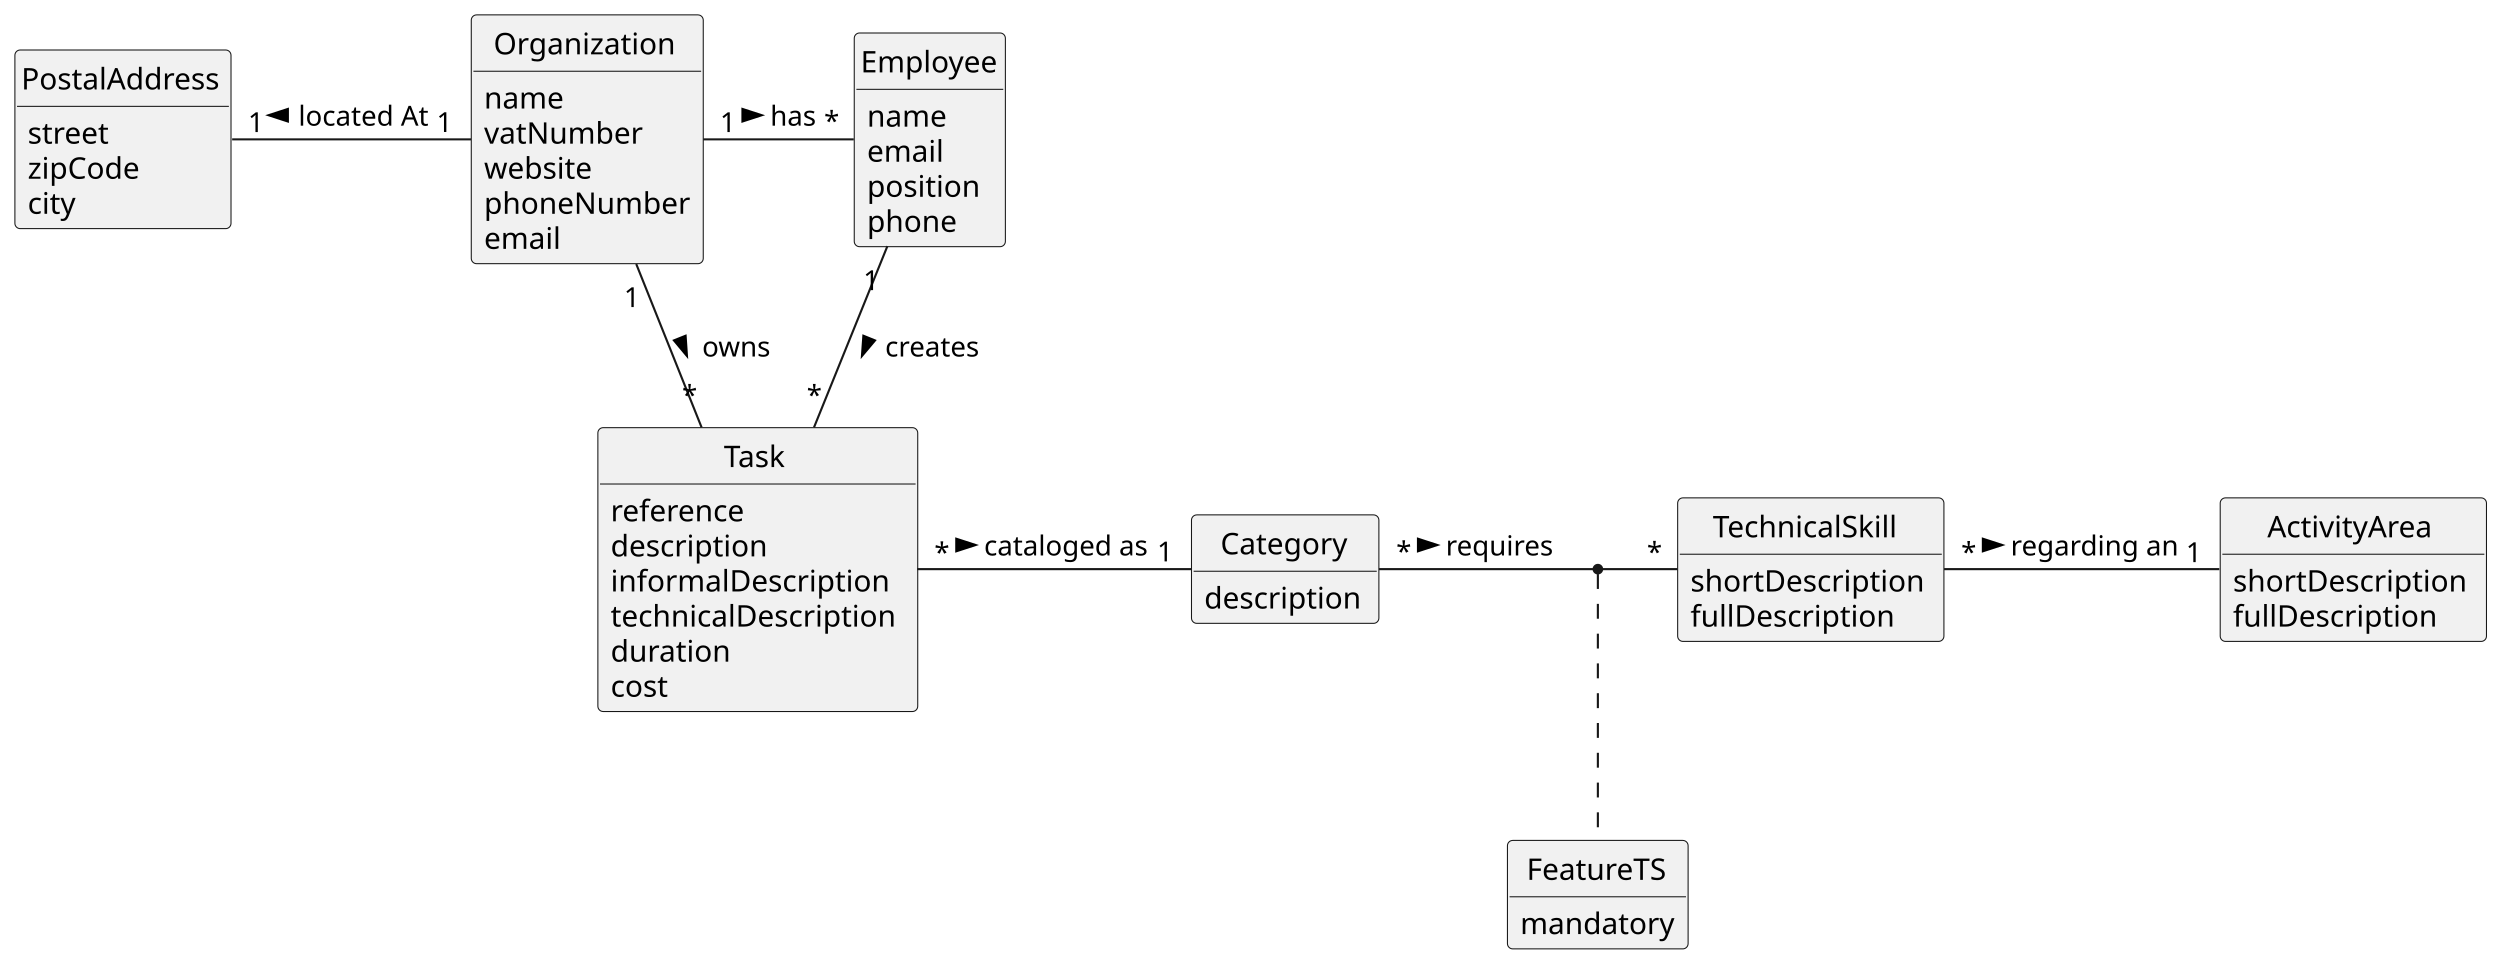
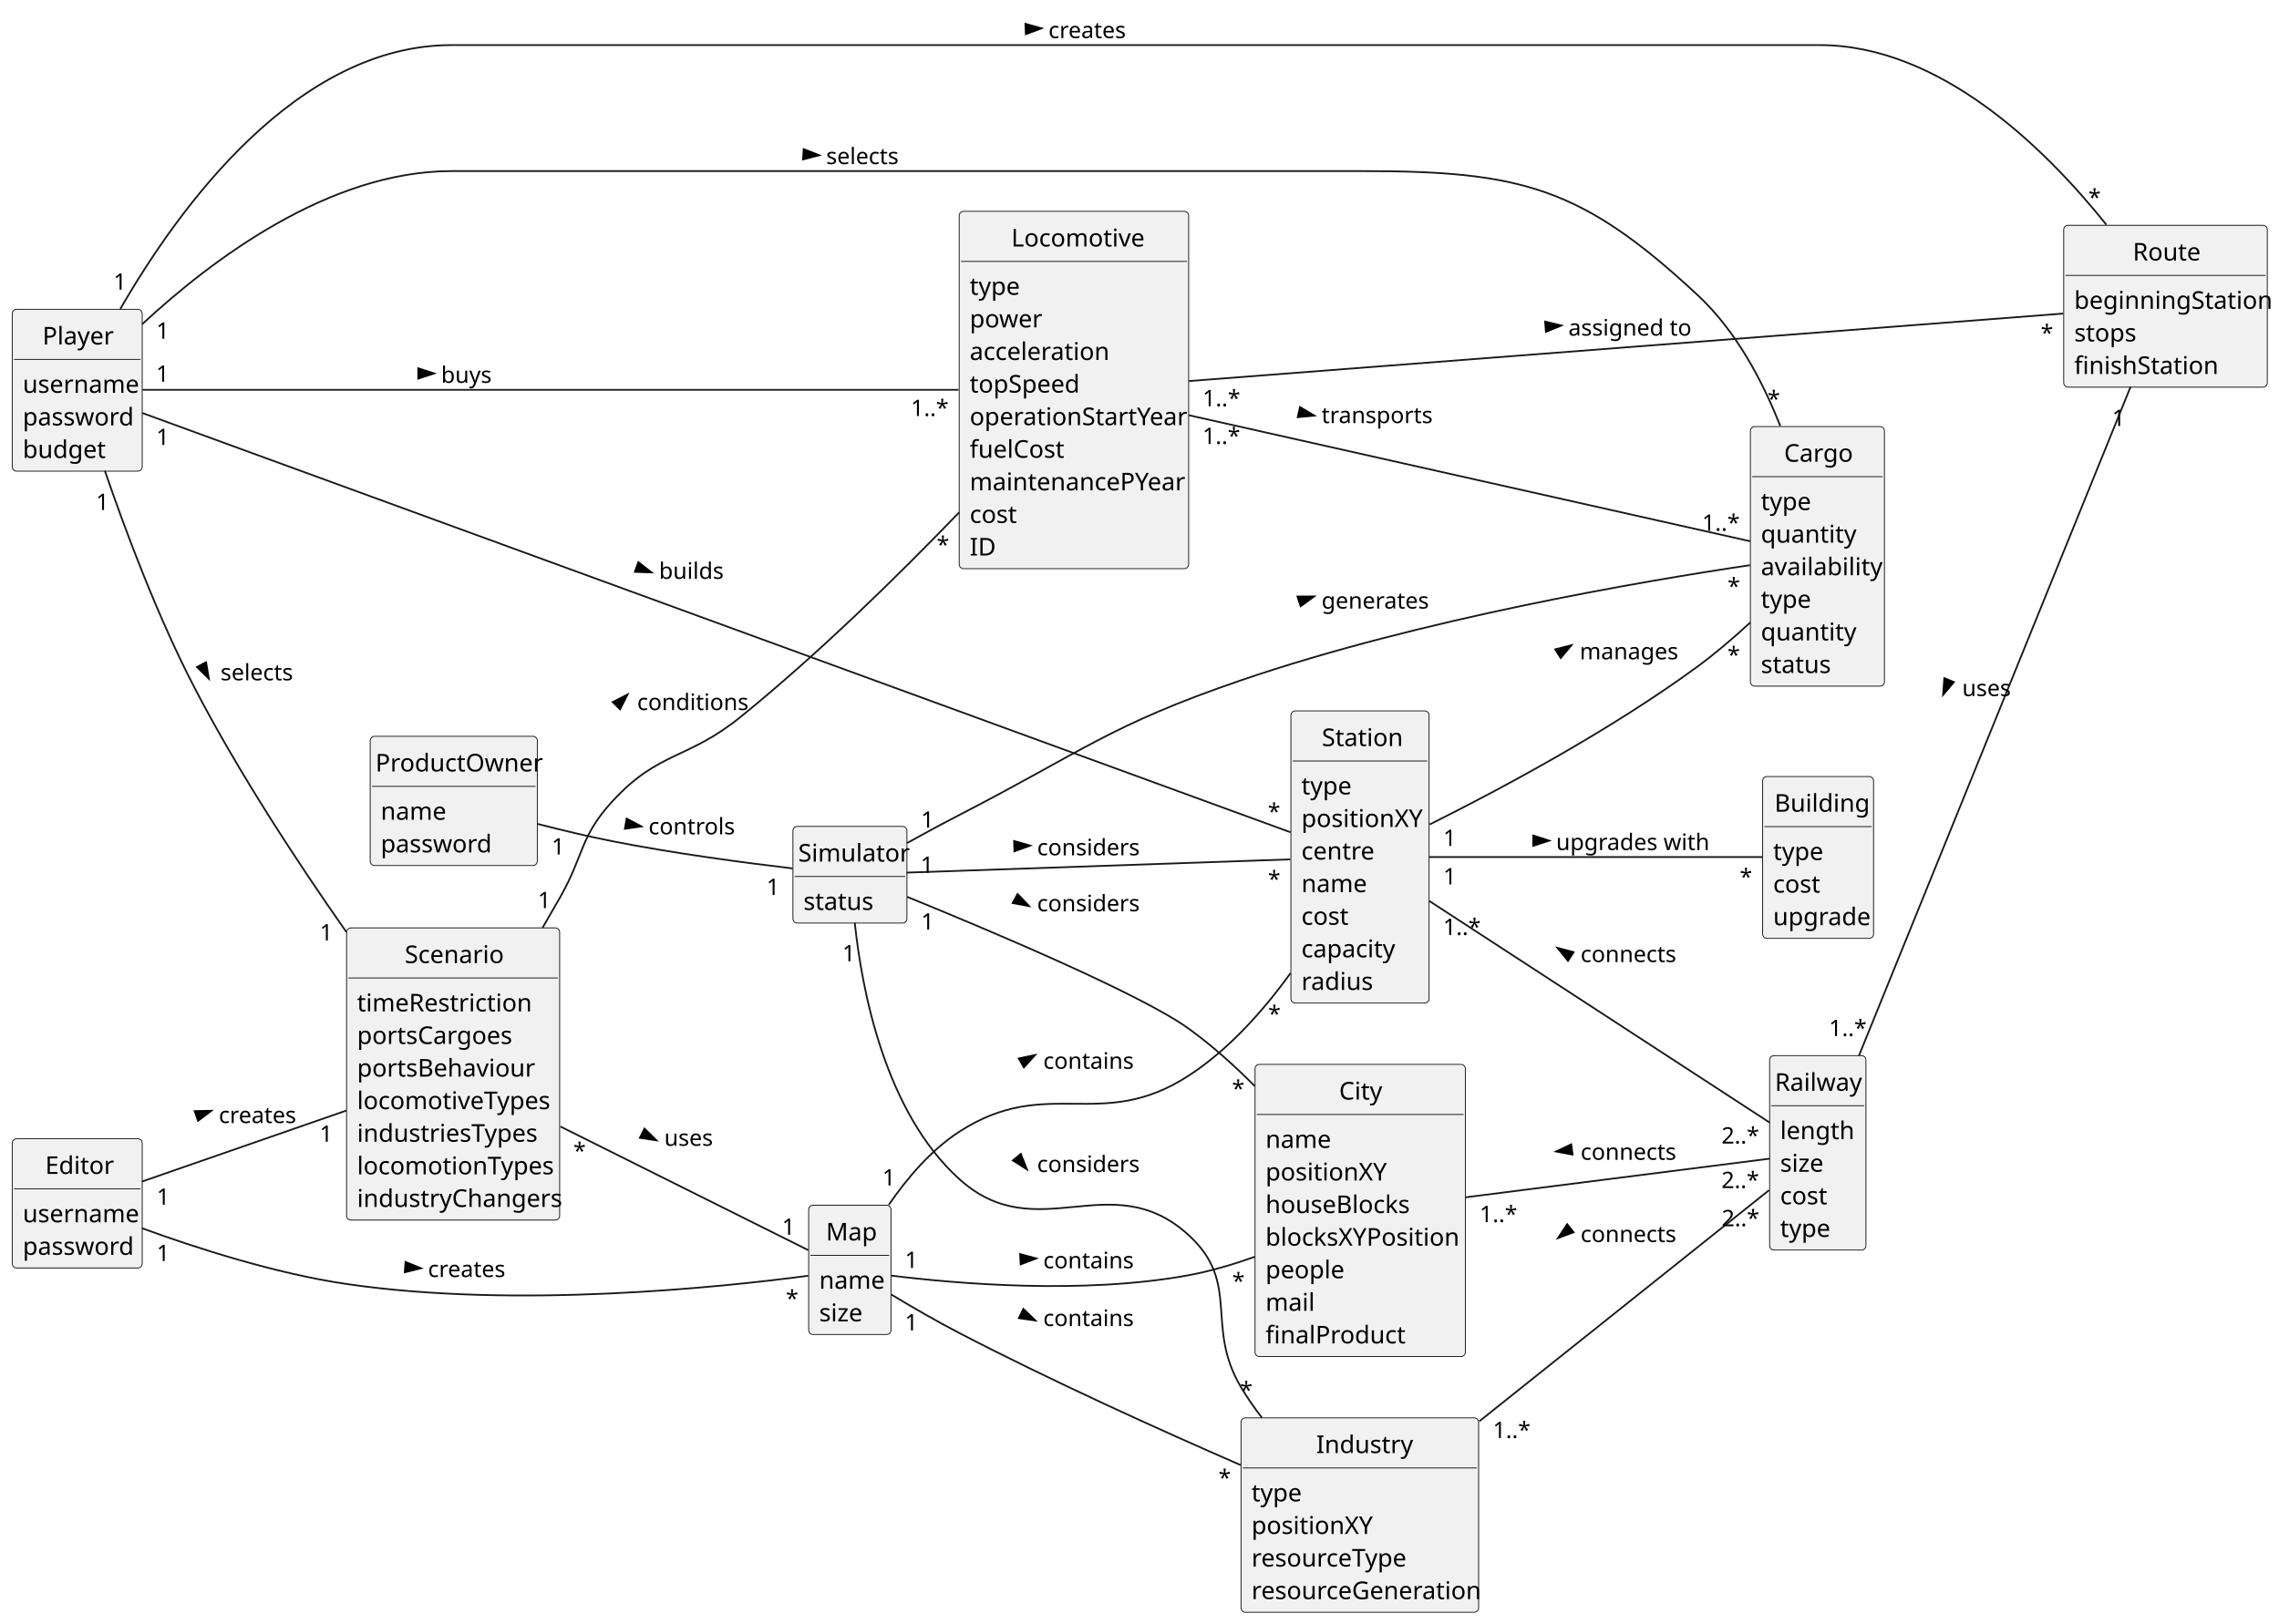
- <svg xmlns="http://www.w3.org/2000/svg" contentStyleType="text/css" height="452px" preserveAspectRatio="none" style="width:1175px;height:452px;background:#FFFFFF;" version="1.1" viewBox="0 0 1175 452" width="1175px" zoomAndPan="magnify">
+ <svg xmlns="http://www.w3.org/2000/svg" contentStyleType="text/css" height="928px" preserveAspectRatio="none" style="width:1302px;height:928px;background:#FFFFFF;" version="1.1" viewBox="0 0 1302 928" width="1302px" zoomAndPan="magnify">
  <defs />
  <g>
-     <g id="elem_Organization">
-       <rect codeLine="12" fill="#F1F1F1" height="116.93" id="Organization" rx="2.5" ry="2.5" style="stroke:#181818;stroke-width:0.5;" width="109.029" x="221.5" y="7" />
-       <text fill="#000000" font-family="sans-serif" font-size="14" lengthAdjust="spacing" textLength="88.129" x="231.95" y="25.535">Organization</text>
-       <line style="stroke:#181818;stroke-width:0.5;" x1="222.5" x2="329.529" y1="33.488" y2="33.488" />
-       <text fill="#000000" font-family="sans-serif" font-size="14" lengthAdjust="spacing" textLength="37.29" x="227.5" y="51.023">name</text>
-       <text fill="#000000" font-family="sans-serif" font-size="14" lengthAdjust="spacing" textLength="74.655" x="227.5" y="67.512">vatNumber</text>
-       <text fill="#000000" font-family="sans-serif" font-size="14" lengthAdjust="spacing" textLength="51.618" x="227.5" y="84">website</text>
-       <text fill="#000000" font-family="sans-serif" font-size="14" lengthAdjust="spacing" textLength="97.029" x="227.5" y="100.488">phoneNumber</text>
-       <text fill="#000000" font-family="sans-serif" font-size="14" lengthAdjust="spacing" textLength="36.695" x="227.5" y="116.977">email</text>
-     </g>
-     <g id="elem_Task">
-       <rect codeLine="20" fill="#F1F1F1" height="133.418" id="Task" rx="2.5" ry="2.5" style="stroke:#181818;stroke-width:0.5;" width="150.332" x="281" y="201" />
-       <text fill="#000000" font-family="sans-serif" font-size="14" lengthAdjust="spacing" textLength="31.903" x="340.214" y="219.535">Task</text>
-       <line style="stroke:#181818;stroke-width:0.5;" x1="282" x2="430.332" y1="227.488" y2="227.488" />
-       <text fill="#000000" font-family="sans-serif" font-size="14" lengthAdjust="spacing" textLength="63.663" x="287" y="245.023">reference</text>
-       <text fill="#000000" font-family="sans-serif" font-size="14" lengthAdjust="spacing" textLength="76.077" x="287" y="261.512">description</text>
-       <text fill="#000000" font-family="sans-serif" font-size="14" lengthAdjust="spacing" textLength="134.811" x="287" y="278">informalDescription</text>
-       <text fill="#000000" font-family="sans-serif" font-size="14" lengthAdjust="spacing" textLength="138.332" x="287" y="294.488">technicalDescription</text>
-       <text fill="#000000" font-family="sans-serif" font-size="14" lengthAdjust="spacing" textLength="57.531" x="287" y="310.977">duration</text>
-       <text fill="#000000" font-family="sans-serif" font-size="14" lengthAdjust="spacing" textLength="28.144" x="287" y="327.465">cost</text>
-     </g>
-     <g id="elem_Category">
-       <rect codeLine="29" fill="#F1F1F1" height="50.977" id="Category" rx="2.5" ry="2.5" style="stroke:#181818;stroke-width:0.5;" width="88.077" x="560" y="242" />
-       <text fill="#000000" font-family="sans-serif" font-size="14" lengthAdjust="spacing" textLength="60.826" x="573.625" y="260.535">Category</text>
-       <line style="stroke:#181818;stroke-width:0.5;" x1="561" x2="647.077" y1="268.488" y2="268.488" />
-       <text fill="#000000" font-family="sans-serif" font-size="14" lengthAdjust="spacing" textLength="76.077" x="566" y="286.023">description</text>
-     </g>
-     <g id="elem_Employee">
-       <rect codeLine="33" fill="#F1F1F1" height="100.441" id="Employee" rx="2.5" ry="2.5" style="stroke:#181818;stroke-width:0.5;" width="71.03" x="401.5" y="15.5" />
-       <text fill="#000000" font-family="sans-serif" font-size="14" lengthAdjust="spacing" textLength="65.03" x="404.5" y="34.035">Employee</text>
-       <line style="stroke:#181818;stroke-width:0.5;" x1="402.5" x2="471.53" y1="41.988" y2="41.988" />
-       <text fill="#000000" font-family="sans-serif" font-size="14" lengthAdjust="spacing" textLength="37.29" x="407.5" y="59.523">name</text>
-       <text fill="#000000" font-family="sans-serif" font-size="14" lengthAdjust="spacing" textLength="36.695" x="407.5" y="76.012">email</text>
-       <text fill="#000000" font-family="sans-serif" font-size="14" lengthAdjust="spacing" textLength="55.166" x="407.5" y="92.5">position</text>
-       <text fill="#000000" font-family="sans-serif" font-size="14" lengthAdjust="spacing" textLength="42.588" x="407.5" y="108.988">phone</text>
-     </g>
-     <g id="elem_TechnicalSkill">
-       <rect codeLine="40" fill="#F1F1F1" height="67.465" id="TechnicalSkill" rx="2.5" ry="2.5" style="stroke:#181818;stroke-width:0.5;" width="125.142" x="788.5" y="234" />
-       <text fill="#000000" font-family="sans-serif" font-size="14" lengthAdjust="spacing" textLength="92.06" x="805.041" y="252.535">TechnicalSkill</text>
-       <line style="stroke:#181818;stroke-width:0.5;" x1="789.5" x2="912.642" y1="260.488" y2="260.488" />
-       <text fill="#000000" font-family="sans-serif" font-size="14" lengthAdjust="spacing" textLength="113.142" x="794.5" y="278.023">shortDescription</text>
-       <text fill="#000000" font-family="sans-serif" font-size="14" lengthAdjust="spacing" textLength="99.682" x="794.5" y="294.512">fullDescription</text>
-     </g>
-     <g id="elem_ActivityArea">
-       <rect codeLine="45" fill="#F1F1F1" height="67.465" id="ActivityArea" rx="2.5" ry="2.5" style="stroke:#181818;stroke-width:0.5;" width="125.142" x="1043.5" y="234" />
-       <text fill="#000000" font-family="sans-serif" font-size="14" lengthAdjust="spacing" textLength="80.876" x="1065.633" y="252.535">ActivityArea</text>
-       <line style="stroke:#181818;stroke-width:0.5;" x1="1044.5" x2="1167.642" y1="260.488" y2="260.488" />
-       <text fill="#000000" font-family="sans-serif" font-size="14" lengthAdjust="spacing" textLength="113.142" x="1049.5" y="278.023">shortDescription</text>
-       <text fill="#000000" font-family="sans-serif" font-size="14" lengthAdjust="spacing" textLength="99.682" x="1049.5" y="294.512">fullDescription</text>
-     </g>
-     <g id="elem_FeatureTS">
-       <rect codeLine="50" fill="#F1F1F1" height="50.977" id="FeatureTS" rx="2.5" ry="2.5" style="stroke:#181818;stroke-width:0.5;" width="84.912" x="708.5" y="395" />
-       <text fill="#000000" font-family="sans-serif" font-size="14" lengthAdjust="spacing" textLength="66.883" x="717.515" y="413.535">FeatureTS</text>
-       <line style="stroke:#181818;stroke-width:0.5;" x1="709.5" x2="792.412" y1="421.488" y2="421.488" />
-       <text fill="#000000" font-family="sans-serif" font-size="14" lengthAdjust="spacing" textLength="72.912" x="714.5" y="439.023">mandatory</text>
-     </g>
-     <g id="elem_PostalAddress">
-       <rect codeLine="59" fill="#F1F1F1" height="83.953" id="PostalAddress" rx="2.5" ry="2.5" style="stroke:#181818;stroke-width:0.5;" width="101.573" x="7" y="23.5" />
-       <text fill="#000000" font-family="sans-serif" font-size="14" lengthAdjust="spacing" textLength="95.573" x="10" y="42.035">PostalAddress</text>
-       <line style="stroke:#181818;stroke-width:0.5;" x1="8" x2="107.573" y1="49.988" y2="49.988" />
-       <text fill="#000000" font-family="sans-serif" font-size="14" lengthAdjust="spacing" textLength="38.938" x="13" y="67.523">street</text>
-       <text fill="#000000" font-family="sans-serif" font-size="14" lengthAdjust="spacing" textLength="55.781" x="13" y="84.012">zipCode</text>
-       <text fill="#000000" font-family="sans-serif" font-size="14" lengthAdjust="spacing" textLength="23.769" x="13" y="100.5">city</text>
-     </g>
-     <ellipse cx="751" cy="267.5" fill="#181818" rx="2" ry="2" style="stroke:#181818;stroke-width:1.0;" />
-     <g id="link_Organization_Employee">
-       <path codeLine="65" d="M330.51,65.5 C353.86,65.5 380.48,65.5 401.27,65.5 " fill="none" id="Organization-Employee" style="stroke:#181818;stroke-width:1.0;" />
-       <polygon fill="#000000" points="358,54.155,348.955,51.216,348.955,57.094,358,54.155" style="stroke:#000000;stroke-width:1.0;" />
-       <text fill="#000000" font-family="sans-serif" font-size="13" lengthAdjust="spacing" textLength="21.874" x="362" y="59.068">has</text>
-       <text fill="#000000" font-family="sans-serif" font-size="13" lengthAdjust="spacing" textLength="8.22" x="338.385" y="62.086">1</text>
-       <text fill="#000000" font-family="sans-serif" font-size="13" lengthAdjust="spacing" textLength="6.265" x="387.306" y="61.508">*</text>
-     </g>
-     <g id="link_Organization_Task">
-       <path codeLine="66" d="M299.03,124.08 C308.63,148.08 319.84,176.09 329.75,200.88 " fill="none" id="Organization-Task" style="stroke:#181818;stroke-width:1.0;" />
-       <polygon fill="#000000" points="322.857,167.298,322.226,157.808,316.769,159.991,322.857,167.298" style="stroke:#000000;stroke-width:1.0;" />
-       <text fill="#000000" font-family="sans-serif" font-size="13" lengthAdjust="spacing" textLength="32.697" x="330" y="167.568">owns</text>
-       <text fill="#000000" font-family="sans-serif" font-size="13" lengthAdjust="spacing" textLength="8.22" x="293.241" y="144.311">1</text>
-       <text fill="#000000" font-family="sans-serif" font-size="13" lengthAdjust="spacing" textLength="6.265" x="320.547" y="190.336">*</text>
-     </g>
-     <g id="link_Employee_Task">
-       <path codeLine="67" d="M417.08,115.68 C406.68,141.36 393.82,173.12 382.58,200.87 " fill="none" id="Employee-Task" style="stroke:#181818;stroke-width:1.0;" />
-       <polygon fill="#000000" points="405.123,167.29,411.242,160.009,405.794,157.803,405.123,167.29" style="stroke:#000000;stroke-width:1.0;" />
-       <text fill="#000000" font-family="sans-serif" font-size="13" lengthAdjust="spacing" textLength="45.132" x="416" y="167.568">creates</text>
-       <text fill="#000000" font-family="sans-serif" font-size="13" lengthAdjust="spacing" textLength="8.22" x="405.73" y="136.35">1</text>
-       <text fill="#000000" font-family="sans-serif" font-size="13" lengthAdjust="spacing" textLength="6.265" x="379.155" y="190.325">*</text>
-     </g>
-     <g id="link_Task_Category">
-       <path codeLine="68" d="M431.08,267.5 C473.14,267.5 524.14,267.5 559.81,267.5 " fill="none" id="Task-Category" style="stroke:#181818;stroke-width:1.0;" />
-       <polygon fill="#000000" points="458.5,256.155,449.455,253.216,449.455,259.094,458.5,256.155" style="stroke:#000000;stroke-width:1.0;" />
-       <text fill="#000000" font-family="sans-serif" font-size="13" lengthAdjust="spacing" textLength="79.073" x="462.5" y="261.068">cataloged as</text>
-       <text fill="#000000" font-family="sans-serif" font-size="13" lengthAdjust="spacing" textLength="6.265" x="439.129" y="264.289">*</text>
-       <text fill="#000000" font-family="sans-serif" font-size="13" lengthAdjust="spacing" textLength="8.22" x="543.84" y="263.854">1</text>
-     </g>
-     <g id="link_TechnicalSkill_ActivityArea">
-       <path codeLine="69" d="M913.71,267.5 C953.08,267.5 1003.68,267.5 1043.09,267.5 " fill="none" id="TechnicalSkill-ActivityArea" style="stroke:#181818;stroke-width:1.0;" />
-       <polygon fill="#000000" points="941,256.155,931.955,253.216,931.955,259.094,941,256.155" style="stroke:#000000;stroke-width:1.0;" />
-       <text fill="#000000" font-family="sans-serif" font-size="13" lengthAdjust="spacing" textLength="80.641" x="945" y="261.068">regarding an</text>
-       <text fill="#000000" font-family="sans-serif" font-size="13" lengthAdjust="spacing" textLength="6.265" x="921.726" y="264.145">*</text>
-       <text fill="#000000" font-family="sans-serif" font-size="13" lengthAdjust="spacing" textLength="8.22" x="1027.358" y="264.192">1</text>
-     </g>
-     <g id="link_Category_apoint16">
-       <path d="M648.1,267.5 C686.67,267.5 738.16,267.5 748.96,267.5 " fill="none" id="Category-apoint16" style="stroke:#181818;stroke-width:1.0;" />
-       <polygon fill="#000000" points="675.5,256.155,666.455,253.216,666.455,259.094,675.5,256.155" style="stroke:#000000;stroke-width:1.0;" />
-       <text fill="#000000" font-family="sans-serif" font-size="13" lengthAdjust="spacing" textLength="51.759" x="679.5" y="261.068">requires</text>
-       <text fill="#000000" font-family="sans-serif" font-size="13" lengthAdjust="spacing" textLength="6.265" x="656.212" y="263.808">*</text>
-     </g>
-     <g id="link_apoint16_TechnicalSkill">
-       <path d="M753.34,267.5 C765.04,267.5 776.74,267.5 788.44,267.5 " fill="none" id="apoint16-TechnicalSkill" style="stroke:#181818;stroke-width:1.0;" />
-       <text fill="#000000" font-family="sans-serif" font-size="13" lengthAdjust="spacing" textLength="6.265" x="774.048" y="264.098">*</text>
-     </g>
-     <g id="link_apoint16_FeatureTS">
-       <path d="M751,269.81 C751,280.56 751,355.09 751,394.77 " fill="none" id="apoint16-FeatureTS" style="stroke:#181818;stroke-width:1.0;stroke-dasharray:7.0,7.0;" />
-     </g>
-     <g id="link_PostalAddress_Organization">
-       <path codeLine="74" d="M109.11,65.5 C142.84,65.5 186.98,65.5 221.4,65.5 " fill="none" id="PostalAddress-Organization" style="stroke:#181818;stroke-width:1.0;" />
-       <polygon fill="#000000" points="126.25,54.155,135.295,57.094,135.295,51.216,126.25,54.155" style="stroke:#000000;stroke-width:1.0;" />
-       <text fill="#000000" font-family="sans-serif" font-size="13" lengthAdjust="spacing" textLength="63.813" x="140.25" y="59.068">located At</text>
-       <text fill="#000000" font-family="sans-serif" font-size="13" lengthAdjust="spacing" textLength="8.22" x="116.559" y="62.085">1</text>
-       <text fill="#000000" font-family="sans-serif" font-size="13" lengthAdjust="spacing" textLength="8.22" x="205.173" y="62.041">1</text>
+     <g id="elem_Player">
+       <rect codeLine="12" fill="#F1F1F1" height="92.484" id="Player" rx="2.5" ry="2.5" style="stroke:#181818;stroke-width:0.5;" width="74.255" x="7" y="176.763" />
+       <text fill="#000000" font-family="sans-serif" font-size="14" lengthAdjust="spacing" textLength="39.683" x="24.286" y="196.87">Player</text>
+       <line style="stroke:#181818;stroke-width:0.5;" x1="8" x2="80.255" y1="205.384" y2="205.384" />
+       <text fill="#000000" font-family="sans-serif" font-size="14" lengthAdjust="spacing" textLength="62.255" x="13" y="224.491">username</text>
+       <text fill="#000000" font-family="sans-serif" font-size="14" lengthAdjust="spacing" textLength="59.917" x="13" y="243.112">password</text>
+       <text fill="#000000" font-family="sans-serif" font-size="14" lengthAdjust="spacing" textLength="42.82" x="13" y="261.733">budget</text>
+     </g>
+     <g id="elem_Editor">
+       <rect codeLine="18" fill="#F1F1F1" height="73.863" id="Editor" rx="2.5" ry="2.5" style="stroke:#181818;stroke-width:0.5;" width="74.255" x="7" y="650.763" />
+       <text fill="#000000" font-family="sans-serif" font-size="14" lengthAdjust="spacing" textLength="36.572" x="25.841" y="670.87">Editor</text>
+       <line style="stroke:#181818;stroke-width:0.5;" x1="8" x2="80.255" y1="679.384" y2="679.384" />
+       <text fill="#000000" font-family="sans-serif" font-size="14" lengthAdjust="spacing" textLength="62.255" x="13" y="698.491">username</text>
+       <text fill="#000000" font-family="sans-serif" font-size="14" lengthAdjust="spacing" textLength="59.917" x="13" y="717.112">password</text>
+     </g>
+     <g id="elem_Map">
+       <rect codeLine="23" fill="#F1F1F1" height="73.863" id="Map" rx="2.5" ry="2.5" style="stroke:#181818;stroke-width:0.5;" width="47.02" x="462" y="688.763" />
+       <text fill="#000000" font-family="sans-serif" font-size="14" lengthAdjust="spacing" textLength="27.234" x="471.893" y="708.87">Map</text>
+       <line style="stroke:#181818;stroke-width:0.5;" x1="463" x2="508.021" y1="717.384" y2="717.384" />
+       <text fill="#000000" font-family="sans-serif" font-size="14" lengthAdjust="spacing" textLength="35.02" x="468" y="736.491">name</text>
+       <text fill="#000000" font-family="sans-serif" font-size="14" lengthAdjust="spacing" textLength="24.896" x="468" y="755.112">size</text>
+     </g>
+     <g id="elem_Station">
+       <rect codeLine="28" fill="#F1F1F1" height="166.969" id="Station" rx="2.5" ry="2.5" style="stroke:#181818;stroke-width:0.5;" width="78.931" x="737.5" y="406.263" />
+       <text fill="#000000" font-family="sans-serif" font-size="14" lengthAdjust="spacing" textLength="43.586" x="755.172" y="426.37">Station</text>
+       <line style="stroke:#181818;stroke-width:0.5;" x1="738.5" x2="815.431" y1="434.884" y2="434.884" />
+       <text fill="#000000" font-family="sans-serif" font-size="14" lengthAdjust="spacing" textLength="26.462" x="743.5" y="453.991">type</text>
+       <text fill="#000000" font-family="sans-serif" font-size="14" lengthAdjust="spacing" textLength="66.931" x="743.5" y="472.612">positionXY</text>
+       <text fill="#000000" font-family="sans-serif" font-size="14" lengthAdjust="spacing" textLength="38.91" x="743.5" y="491.233">centre</text>
+       <text fill="#000000" font-family="sans-serif" font-size="14" lengthAdjust="spacing" textLength="35.02" x="743.5" y="509.854">name</text>
+       <text fill="#000000" font-family="sans-serif" font-size="14" lengthAdjust="spacing" textLength="25.676" x="743.5" y="528.476">cost</text>
+       <text fill="#000000" font-family="sans-serif" font-size="14" lengthAdjust="spacing" textLength="51.358" x="743.5" y="547.097">capacity</text>
+       <text fill="#000000" font-family="sans-serif" font-size="14" lengthAdjust="spacing" textLength="38.131" x="743.5" y="565.718">radius</text>
+     </g>
+     <g id="elem_Building">
+       <rect codeLine="38" fill="#F1F1F1" height="92.484" id="Building" rx="2.5" ry="2.5" style="stroke:#181818;stroke-width:0.5;" width="63.379" x="1007" y="443.763" />
+       <text fill="#000000" font-family="sans-serif" font-size="14" lengthAdjust="spacing" textLength="49.813" x="1013.783" y="463.87">Building</text>
+       <line style="stroke:#181818;stroke-width:0.5;" x1="1008" x2="1069.379" y1="472.384" y2="472.384" />
+       <text fill="#000000" font-family="sans-serif" font-size="14" lengthAdjust="spacing" textLength="26.462" x="1013" y="491.491">type</text>
+       <text fill="#000000" font-family="sans-serif" font-size="14" lengthAdjust="spacing" textLength="25.676" x="1013" y="510.112">cost</text>
+       <text fill="#000000" font-family="sans-serif" font-size="14" lengthAdjust="spacing" textLength="51.379" x="1013" y="528.733">upgrade</text>
+     </g>
+     <g id="elem_Cargo">
+       <rect codeLine="84" fill="#F1F1F1" height="148.348" id="Cargo" rx="2.5" ry="2.5" style="stroke:#181818;stroke-width:0.5;" width="76.586" x="1000" y="243.763" />
+       <text fill="#000000" font-family="sans-serif" font-size="14" lengthAdjust="spacing" textLength="38.131" x="1019.227" y="263.87">Cargo</text>
+       <line style="stroke:#181818;stroke-width:0.5;" x1="1001" x2="1075.586" y1="272.384" y2="272.384" />
+       <text fill="#000000" font-family="sans-serif" font-size="14" lengthAdjust="spacing" textLength="26.462" x="1006" y="291.491">type</text>
+       <text fill="#000000" font-family="sans-serif" font-size="14" lengthAdjust="spacing" textLength="49.034" x="1006" y="310.112">quantity</text>
+       <text fill="#000000" font-family="sans-serif" font-size="14" lengthAdjust="spacing" textLength="64.586" x="1006" y="328.733">availability</text>
+       <text fill="#000000" font-family="sans-serif" font-size="14" lengthAdjust="spacing" textLength="26.462" x="1006" y="347.354">type</text>
+       <text fill="#000000" font-family="sans-serif" font-size="14" lengthAdjust="spacing" textLength="49.034" x="1006" y="365.976">quantity</text>
+       <text fill="#000000" font-family="sans-serif" font-size="14" lengthAdjust="spacing" textLength="37.352" x="1006" y="384.597">status</text>
+     </g>
+     <g id="elem_Industry">
+       <rect codeLine="50" fill="#F1F1F1" height="111.106" id="Industry" rx="2.5" ry="2.5" style="stroke:#181818;stroke-width:0.5;" width="135.737" x="709" y="810.263" />
+       <text fill="#000000" font-family="sans-serif" font-size="14" lengthAdjust="spacing" textLength="49.8" x="751.969" y="830.37">Industry</text>
+       <line style="stroke:#181818;stroke-width:0.5;" x1="710" x2="843.737" y1="838.884" y2="838.884" />
+       <text fill="#000000" font-family="sans-serif" font-size="14" lengthAdjust="spacing" textLength="26.462" x="715" y="857.991">type</text>
+       <text fill="#000000" font-family="sans-serif" font-size="14" lengthAdjust="spacing" textLength="66.931" x="715" y="876.612">positionXY</text>
+       <text fill="#000000" font-family="sans-serif" font-size="14" lengthAdjust="spacing" textLength="85.593" x="715" y="895.233">resourceType</text>
+       <text fill="#000000" font-family="sans-serif" font-size="14" lengthAdjust="spacing" textLength="123.737" x="715" y="913.855">resourceGeneration</text>
+     </g>
+     <g id="elem_Scenario">
+       <rect codeLine="57" fill="#F1F1F1" height="166.969" id="Scenario" rx="2.5" ry="2.5" style="stroke:#181818;stroke-width:0.5;" width="121.724" x="198" y="530.263" />
+       <text fill="#000000" font-family="sans-serif" font-size="14" lengthAdjust="spacing" textLength="55.255" x="231.234" y="550.37">Scenario</text>
+       <line style="stroke:#181818;stroke-width:0.5;" x1="199" x2="318.724" y1="558.884" y2="558.884" />
+       <text fill="#000000" font-family="sans-serif" font-size="14" lengthAdjust="spacing" textLength="92.579" x="204" y="577.991">timeRestriction</text>
+       <text fill="#000000" font-family="sans-serif" font-size="14" lengthAdjust="spacing" textLength="84.041" x="204" y="596.612">portsCargoes</text>
+       <text fill="#000000" font-family="sans-serif" font-size="14" lengthAdjust="spacing" textLength="94.165" x="204" y="615.233">portsBehaviour</text>
+       <text fill="#000000" font-family="sans-serif" font-size="14" lengthAdjust="spacing" textLength="105.041" x="204" y="633.855">locomotiveTypes</text>
+       <text fill="#000000" font-family="sans-serif" font-size="14" lengthAdjust="spacing" textLength="98.041" x="204" y="652.476">industriesTypes</text>
+       <text fill="#000000" font-family="sans-serif" font-size="14" lengthAdjust="spacing" textLength="105.827" x="204" y="671.097">locomotionTypes</text>
+       <text fill="#000000" font-family="sans-serif" font-size="14" lengthAdjust="spacing" textLength="109.724" x="204" y="689.718">industryChangers</text>
+     </g>
+     <g id="elem_City">
+       <rect codeLine="67" fill="#F1F1F1" height="166.969" id="City" rx="2.5" ry="2.5" style="stroke:#181818;stroke-width:0.5;" width="120.165" x="717" y="608.263" />
+       <text fill="#000000" font-family="sans-serif" font-size="14" lengthAdjust="spacing" textLength="24.11" x="765.027" y="628.37">City</text>
+       <line style="stroke:#181818;stroke-width:0.5;" x1="718" x2="836.165" y1="636.884" y2="636.884" />
+       <text fill="#000000" font-family="sans-serif" font-size="14" lengthAdjust="spacing" textLength="35.02" x="723" y="655.991">name</text>
+       <text fill="#000000" font-family="sans-serif" font-size="14" lengthAdjust="spacing" textLength="66.931" x="723" y="674.612">positionXY</text>
+       <text fill="#000000" font-family="sans-serif" font-size="14" lengthAdjust="spacing" textLength="79.379" x="723" y="693.233">houseBlocks</text>
+       <text fill="#000000" font-family="sans-serif" font-size="14" lengthAdjust="spacing" textLength="108.165" x="723" y="711.855">blocksXYPosition</text>
+       <text fill="#000000" font-family="sans-serif" font-size="14" lengthAdjust="spacing" textLength="42.041" x="723" y="730.476">people</text>
+       <text fill="#000000" font-family="sans-serif" font-size="14" lengthAdjust="spacing" textLength="25.669" x="723" y="749.097">mail</text>
+       <text fill="#000000" font-family="sans-serif" font-size="14" lengthAdjust="spacing" textLength="73.931" x="723" y="767.718">finalProduct</text>
+     </g>
+     <g id="elem_Railway">
+       <rect codeLine="77" fill="#F1F1F1" height="111.106" id="Railway" rx="2.5" ry="2.5" style="stroke:#181818;stroke-width:0.5;" width="55.014" x="1011" y="603.263" />
+       <text fill="#000000" font-family="sans-serif" font-size="14" lengthAdjust="spacing" textLength="49.014" x="1014" y="623.37">Railway</text>
+       <line style="stroke:#181818;stroke-width:0.5;" x1="1012" x2="1065.014" y1="631.884" y2="631.884" />
+       <text fill="#000000" font-family="sans-serif" font-size="14" lengthAdjust="spacing" textLength="38.145" x="1017" y="650.991">length</text>
+       <text fill="#000000" font-family="sans-serif" font-size="14" lengthAdjust="spacing" textLength="24.896" x="1017" y="669.612">size</text>
+       <text fill="#000000" font-family="sans-serif" font-size="14" lengthAdjust="spacing" textLength="25.676" x="1017" y="688.233">cost</text>
+       <text fill="#000000" font-family="sans-serif" font-size="14" lengthAdjust="spacing" textLength="26.462" x="1017" y="706.855">type</text>
+     </g>
+     <g id="elem_Locomotive">
+       <rect codeLine="90" fill="#F1F1F1" height="204.211" id="Locomotive" rx="2.5" ry="2.5" style="stroke:#181818;stroke-width:0.5;" width="131.075" x="548" y="120.763" />
+       <text fill="#000000" font-family="sans-serif" font-size="14" lengthAdjust="spacing" textLength="71.593" x="577.741" y="140.87">Locomotive</text>
+       <line style="stroke:#181818;stroke-width:0.5;" x1="549" x2="678.075" y1="149.384" y2="149.384" />
+       <text fill="#000000" font-family="sans-serif" font-size="14" lengthAdjust="spacing" textLength="26.462" x="554" y="168.491">type</text>
+       <text fill="#000000" font-family="sans-serif" font-size="14" lengthAdjust="spacing" textLength="38.131" x="554" y="187.112">power</text>
+       <text fill="#000000" font-family="sans-serif" font-size="14" lengthAdjust="spacing" textLength="75.489" x="554" y="205.733">acceleration</text>
+       <text fill="#000000" font-family="sans-serif" font-size="14" lengthAdjust="spacing" textLength="59.944" x="554" y="224.355">topSpeed</text>
+       <text fill="#000000" font-family="sans-serif" font-size="14" lengthAdjust="spacing" textLength="117.517" x="554" y="242.976">operationStartYear</text>
+       <text fill="#000000" font-family="sans-serif" font-size="14" lengthAdjust="spacing" textLength="51.358" x="554" y="261.597">fuelCost</text>
+       <text fill="#000000" font-family="sans-serif" font-size="14" lengthAdjust="spacing" textLength="119.075" x="554" y="280.218">maintenancePYear</text>
+       <text fill="#000000" font-family="sans-serif" font-size="14" lengthAdjust="spacing" textLength="25.676" x="554" y="298.839">cost</text>
+       <text fill="#000000" font-family="sans-serif" font-size="14" lengthAdjust="spacing" textLength="14" x="554" y="317.46">ID</text>
+     </g>
+     <g id="elem_Route">
+       <rect codeLine="102" fill="#F1F1F1" height="92.484" id="Route" rx="2.5" ry="2.5" style="stroke:#181818;stroke-width:0.5;" width="116.31" x="1179" y="128.763" />
+       <text fill="#000000" font-family="sans-serif" font-size="14" lengthAdjust="spacing" textLength="37.358" x="1218.476" y="148.87">Route</text>
+       <line style="stroke:#181818;stroke-width:0.5;" x1="1180" x2="1294.31" y1="157.384" y2="157.384" />
+       <text fill="#000000" font-family="sans-serif" font-size="14" lengthAdjust="spacing" textLength="104.31" x="1185" y="176.491">beginningStation</text>
+       <text fill="#000000" font-family="sans-serif" font-size="14" lengthAdjust="spacing" textLength="33.462" x="1185" y="195.112">stops</text>
+       <text fill="#000000" font-family="sans-serif" font-size="14" lengthAdjust="spacing" textLength="76.269" x="1185" y="213.733">finishStation</text>
+     </g>
+     <g id="elem_Simulator">
+       <rect codeLine="108" fill="#F1F1F1" height="55.242" id="Simulator" rx="2.5" ry="2.5" style="stroke:#181818;stroke-width:0.5;" width="65.131" x="453" y="472.263" />
+       <text fill="#000000" font-family="sans-serif" font-size="14" lengthAdjust="spacing" textLength="59.131" x="456" y="492.37">Simulator</text>
+       <line style="stroke:#181818;stroke-width:0.5;" x1="454" x2="517.131" y1="500.884" y2="500.884" />
+       <text fill="#000000" font-family="sans-serif" font-size="14" lengthAdjust="spacing" textLength="37.352" x="459" y="519.991">status</text>
+     </g>
+     <g id="elem_ProductOwner">
+       <rect codeLine="112" fill="#F1F1F1" height="73.863" id="ProductOwner" rx="2.5" ry="2.5" style="stroke:#181818;stroke-width:0.5;" width="95.482" x="211.5" y="420.763" />
+       <text fill="#000000" font-family="sans-serif" font-size="14" lengthAdjust="spacing" textLength="89.482" x="214.5" y="440.87">ProductOwner</text>
+       <line style="stroke:#181818;stroke-width:0.5;" x1="212.5" x2="305.982" y1="449.384" y2="449.384" />
+       <text fill="#000000" font-family="sans-serif" font-size="14" lengthAdjust="spacing" textLength="35.02" x="217.5" y="468.491">name</text>
+       <text fill="#000000" font-family="sans-serif" font-size="14" lengthAdjust="spacing" textLength="59.917" x="217.5" y="487.112">password</text>
+     </g>
+     <g id="link_Editor_Map">
+       <path codeLine="117" d="M81.11,701.893 C111.69,713.053 156.97,727.733 198,733.763 C295.23,748.063 412.96,735.533 461.69,729.063 " fill="none" id="Editor-Map" style="stroke:#181818;stroke-width:1.0;" />
+       <polygon fill="#000000" points="240.487,724.764,231.674,721.189,231.256,727.052,240.487,724.764" style="stroke:#000000;stroke-width:1.0;" />
+       <text fill="#000000" font-family="sans-serif" font-size="13" lengthAdjust="spacing" textLength="42.631" x="244.5" y="729.791">creates</text>
+       <text fill="#000000" font-family="sans-serif" font-size="13" lengthAdjust="spacing" textLength="7.23" x="89.483" y="720.633">1</text>
+       <text fill="#000000" font-family="sans-serif" font-size="13" lengthAdjust="spacing" textLength="5.059" x="448.967" y="746.62">*</text>
+     </g>
+     <g id="link_Editor_Scenario">
+       <path codeLine="118" d="M81.13,675.213 C113.06,664.113 160.26,647.723 197.87,634.653 " fill="none" id="Editor-Scenario" style="stroke:#181818;stroke-width:1.0;" />
+       <polygon fill="#000000" points="120.723,634.767,111.214,634.96,113.144,640.512,120.723,634.767" style="stroke:#000000;stroke-width:1.0;" />
+       <text fill="#000000" font-family="sans-serif" font-size="13" lengthAdjust="spacing" textLength="42.631" x="125" y="641.791">creates</text>
+       <text fill="#000000" font-family="sans-serif" font-size="13" lengthAdjust="spacing" textLength="7.23" x="89.507" y="688.45">1</text>
+       <text fill="#000000" font-family="sans-serif" font-size="13" lengthAdjust="spacing" textLength="7.23" x="182.622" y="652.467">1</text>
+     </g>
+     <g id="link_Scenario_Map">
+       <path codeLine="119" d="M320.16,643.773 C366.79,667.043 428.82,697.983 461.74,714.403 " fill="none" id="Scenario-Map" style="stroke:#181818;stroke-width:1.0;" />
+       <polygon fill="#000000" points="374.974,651.64,368.192,644.973,365.568,650.232,374.974,651.64" style="stroke:#000000;stroke-width:1.0;" />
+       <text fill="#000000" font-family="sans-serif" font-size="13" lengthAdjust="spacing" textLength="27.46" x="379.5" y="654.791">uses</text>
+       <text fill="#000000" font-family="sans-serif" font-size="13" lengthAdjust="spacing" textLength="5.059" x="327.54" y="662.272">*</text>
+       <text fill="#000000" font-family="sans-serif" font-size="13" lengthAdjust="spacing" textLength="7.23" x="446.763" y="705.66">1</text>
+     </g>
+     <g id="link_Map_Station">
+       <path codeLine="120" d="M507.75,688.533 C518.09,673.493 531.8,657.243 548,646.763 C598.31,614.193 628.71,647.373 679,614.763 C701.93,599.893 721.69,577.703 737.28,556.123 " fill="none" id="Map-Station" style="stroke:#181818;stroke-width:1.0;" />
+       <polygon fill="#000000" points="591.331,602.91,582.028,604.884,584.965,609.975,591.331,602.91" style="stroke:#000000;stroke-width:1.0;" />
+       <text fill="#000000" font-family="sans-serif" font-size="13" lengthAdjust="spacing" textLength="48.42" x="596" y="610.791">contains</text>
+       <text fill="#000000" font-family="sans-serif" font-size="13" lengthAdjust="spacing" textLength="7.23" x="504.108" y="677.453">1</text>
+       <text fill="#000000" font-family="sans-serif" font-size="13" lengthAdjust="spacing" textLength="5.059" x="724.508" y="583.983">*</text>
+     </g>
+     <g id="link_Map_Industry">
+       <path codeLine="121" d="M509.26,739.833 C520.73,746.723 534.93,754.983 548,761.763 C601.1,789.323 662.93,817.283 708.8,837.253 " fill="none" id="Map-Industry" style="stroke:#181818;stroke-width:1.0;" />
+       <polygon fill="#000000" points="591.493,754.602,584.654,747.992,582.076,753.274,591.493,754.602" style="stroke:#000000;stroke-width:1.0;" />
+       <text fill="#000000" font-family="sans-serif" font-size="13" lengthAdjust="spacing" textLength="48.42" x="596" y="757.791">contains</text>
+       <text fill="#000000" font-family="sans-serif" font-size="13" lengthAdjust="spacing" textLength="7.23" x="516.956" y="760.269">1</text>
+       <text fill="#000000" font-family="sans-serif" font-size="13" lengthAdjust="spacing" textLength="5.059" x="696.085" y="849.103">*</text>
+     </g>
+     <g id="link_Map_City">
+       <path codeLine="122" d="M509.26,728.983 C545.53,733.483 618.52,739.903 679,728.763 C691.59,726.443 704.65,722.563 716.96,718.173 " fill="none" id="Map-City" style="stroke:#181818;stroke-width:1.0;" />
+       <polygon fill="#000000" points="591.993,719.148,582.808,716.683,583.113,722.553,591.993,719.148" style="stroke:#000000;stroke-width:1.0;" />
+       <text fill="#000000" font-family="sans-serif" font-size="13" lengthAdjust="spacing" textLength="48.42" x="596" y="724.791">contains</text>
+       <text fill="#000000" font-family="sans-serif" font-size="13" lengthAdjust="spacing" textLength="7.23" x="516.956" y="724.586">1</text>
+       <text fill="#000000" font-family="sans-serif" font-size="13" lengthAdjust="spacing" textLength="5.059" x="703.94" y="736.694">*</text>
+     </g>
+     <g id="link_Station_Building">
+       <path codeLine="123" d="M816.57,489.763 C868.39,489.763 959.43,489.763 1006.85,489.763 " fill="none" id="Station-Building" style="stroke:#181818;stroke-width:1.0;" />
+       <polygon fill="#000000" points="885,480.408,875.955,477.469,875.955,483.347,885,480.408" style="stroke:#000000;stroke-width:1.0;" />
+       <text fill="#000000" font-family="sans-serif" font-size="13" lengthAdjust="spacing" textLength="80.939" x="889" y="485.791">upgrades with</text>
+       <text fill="#000000" font-family="sans-serif" font-size="13" lengthAdjust="spacing" textLength="7.23" x="824.539" y="505.388">1</text>
+       <text fill="#000000" font-family="sans-serif" font-size="13" lengthAdjust="spacing" textLength="5.059" x="993.916" y="505.734">*</text>
+     </g>
+     <g id="link_Station_Cargo">
+       <path codeLine="124" d="M816.78,471.153 C856.76,451.203 920.11,417.413 970,380.763 C980.21,373.263 990.54,364.393 999.95,355.713 " fill="none" id="Station-Cargo" style="stroke:#181818;stroke-width:1.0;" />
+       <polygon fill="#000000" points="897.73,368.742,888.511,371.079,891.645,376.051,897.73,368.742" style="stroke:#000000;stroke-width:1.0;" />
+       <text fill="#000000" font-family="sans-serif" font-size="13" lengthAdjust="spacing" textLength="53.479" x="902.5" y="376.791">manages</text>
+       <text fill="#000000" font-family="sans-serif" font-size="13" lengthAdjust="spacing" textLength="7.23" x="824.516" y="483.409">1</text>
+       <text fill="#000000" font-family="sans-serif" font-size="13" lengthAdjust="spacing" textLength="5.059" x="986.915" y="378.88">*</text>
+     </g>
+     <g id="link_Station_Railway">
+       <path codeLine="125" d="M816.57,514.883 C869.94,549.643 964.93,611.503 1010.99,641.493 " fill="none" id="Station-Railway" style="stroke:#181818;stroke-width:1.0;" />
+       <polygon fill="#000000" points="889.81,541.68,895.786,549.078,898.994,544.153,889.81,541.68" style="stroke:#000000;stroke-width:1.0;" />
+       <text fill="#000000" font-family="sans-serif" font-size="13" lengthAdjust="spacing" textLength="52.032" x="903" y="549.791">connects</text>
+       <text fill="#000000" font-family="sans-serif" font-size="13" lengthAdjust="spacing" textLength="19.513" x="824.437" y="534.295">1..*</text>
+       <text fill="#000000" font-family="sans-serif" font-size="13" lengthAdjust="spacing" textLength="19.513" x="983.489" y="653.514">2..*</text>
+     </g>
+     <g id="link_Player_Scenario">
+       <path codeLine="126" d="M59.91,269.033 C71.87,303.903 90.08,352.433 111,392.763 C136.1,441.133 169.37,491.963 197.92,532.673 " fill="none" id="Player-Scenario" style="stroke:#181818;stroke-width:1.0;" />
+       <polygon fill="#000000" points="119.319,387.838,117.728,378.461,112.52,381.188,119.319,387.838" style="stroke:#000000;stroke-width:1.0;" />
+       <text fill="#000000" font-family="sans-serif" font-size="13" lengthAdjust="spacing" textLength="40.46" x="126" y="388.791">selects</text>
+       <text fill="#000000" font-family="sans-serif" font-size="13" lengthAdjust="spacing" textLength="7.23" x="54.808" y="291.433">1</text>
+       <text fill="#000000" font-family="sans-serif" font-size="13" lengthAdjust="spacing" textLength="7.23" x="182.678" y="537.421">1</text>
+     </g>
+     <g id="link_Player_Station">
+       <path codeLine="127" d="M81.25,236.003 C204.98,281.193 610.02,429.143 737.34,475.643 " fill="none" id="Player-Station" style="stroke:#181818;stroke-width:1.0;" />
+       <polygon fill="#000000" points="372.197,327.124,364.709,321.26,362.692,326.781,372.197,327.124" style="stroke:#000000;stroke-width:1.0;" />
+       <text fill="#000000" font-family="sans-serif" font-size="13" lengthAdjust="spacing" textLength="33.966" x="376.5" y="330.791">builds</text>
+       <text fill="#000000" font-family="sans-serif" font-size="13" lengthAdjust="spacing" textLength="7.23" x="89.27" y="254.292">1</text>
+       <text fill="#000000" font-family="sans-serif" font-size="13" lengthAdjust="spacing" textLength="5.059" x="724.316" y="468.39">*</text>
+     </g>
+     <g id="link_Player_Route">
+       <path codeLine="128" d="M68.72,176.573 C102.3,118.343 169.6,25.763 258,25.763 C258,25.763 258,25.763 1039.5,25.763 C1108.43,25.763 1168.38,84.693 1203.38,128.433 " fill="none" id="Player-Route" style="stroke:#181818;stroke-width:1.0;" />
+       <polygon fill="#000000" points="594.995,16.196,585.834,13.643,586.083,19.516,594.995,16.196" style="stroke:#000000;stroke-width:1.0;" />
+       <text fill="#000000" font-family="sans-serif" font-size="13" lengthAdjust="spacing" textLength="42.631" x="599" y="21.791">creates</text>
+       <text fill="#000000" font-family="sans-serif" font-size="13" lengthAdjust="spacing" textLength="7.23" x="64.835" y="165.554">1</text>
+       <text fill="#000000" font-family="sans-serif" font-size="13" lengthAdjust="spacing" textLength="5.059" x="1193.056" y="117.394">*</text>
+     </g>
+     <g id="link_Player_Cargo">
+       <path codeLine="129" d="M81.24,185.263 C120.87,148.443 188.11,97.763 258,97.763 C258,97.763 258,97.763 778,97.763 C868.98,97.763 903.42,106.763 970,168.763 C991.51,188.793 1006.66,216.983 1017.08,243.463 " fill="none" id="Player-Cargo" style="stroke:#181818;stroke-width:1.0;" />
+       <polygon fill="#000000" points="467.99,88.719,459.145,85.224,458.78,91.09,467.99,88.719" style="stroke:#000000;stroke-width:1.0;" />
+       <text fill="#000000" font-family="sans-serif" font-size="13" lengthAdjust="spacing" textLength="40.46" x="472" y="93.791">selects</text>
+       <text fill="#000000" font-family="sans-serif" font-size="13" lengthAdjust="spacing" textLength="7.23" x="89.258" y="193.563">1</text>
+       <text fill="#000000" font-family="sans-serif" font-size="13" lengthAdjust="spacing" textLength="5.059" x="1009.823" y="232.596">*</text>
+     </g>
+     <g id="link_Player_Locomotive">
+       <path codeLine="130" d="M81.36,222.763 C175.43,222.763 427.75,222.763 547.59,222.763 " fill="none" id="Player-Locomotive" style="stroke:#181818;stroke-width:1.0;" />
+       <polygon fill="#000000" points="248,213.408,238.955,210.469,238.955,216.347,248,213.408" style="stroke:#000000;stroke-width:1.0;" />
+       <text fill="#000000" font-family="sans-serif" font-size="13" lengthAdjust="spacing" textLength="27.46" x="252" y="218.791">buys</text>
+       <text fill="#000000" font-family="sans-serif" font-size="13" lengthAdjust="spacing" textLength="7.23" x="89.147" y="218.152">1</text>
+       <text fill="#000000" font-family="sans-serif" font-size="13" lengthAdjust="spacing" textLength="19.513" x="520.366" y="237.725">1..*</text>
+     </g>
+     <g id="link_Locomotive_Route">
+       <path codeLine="131" d="M679.25,217.763 C801.13,208.353 1062.74,188.143 1178.67,179.193 " fill="none" id="Locomotive-Route" style="stroke:#181818;stroke-width:1.0;" />
+       <polygon fill="#000000" points="891.985,186.023,882.741,183.79,883.193,189.65,891.985,186.023" style="stroke:#000000;stroke-width:1.0;" />
+       <text fill="#000000" font-family="sans-serif" font-size="13" lengthAdjust="spacing" textLength="66.492" x="896" y="191.791">assigned to</text>
+       <text fill="#000000" font-family="sans-serif" font-size="13" lengthAdjust="spacing" textLength="19.513" x="687.033" y="232.156">1..*</text>
+       <text fill="#000000" font-family="sans-serif" font-size="13" lengthAdjust="spacing" textLength="5.059" x="1165.86" y="194.865">*</text>
+     </g>
+     <g id="link_Locomotive_Cargo">
+       <path codeLine="132" d="M679.21,237.293 C768.77,257.413 927.64,293.093 999.88,309.313 " fill="none" id="Locomotive-Cargo" style="stroke:#181818;stroke-width:1.0;" />
+       <polygon fill="#000000" points="750.879,237.504,742.697,232.654,741.409,238.389,750.879,237.504" style="stroke:#000000;stroke-width:1.0;" />
+       <text fill="#000000" font-family="sans-serif" font-size="13" lengthAdjust="spacing" textLength="57.802" x="755" y="241.791">transports</text>
+       <text fill="#000000" font-family="sans-serif" font-size="13" lengthAdjust="spacing" textLength="19.513" x="686.989" y="253.7">1..*</text>
+       <text fill="#000000" font-family="sans-serif" font-size="13" lengthAdjust="spacing" textLength="19.513" x="972.391" y="303.317">1..*</text>
+     </g>
+     <g id="link_Railway_Route">
+       <path codeLine="133" d="M1062.04,603.243 C1101.15,506.903 1180.89,310.513 1217.21,221.033 " fill="none" id="Railway-Route" style="stroke:#181818;stroke-width:1.0;" />
+       <polygon fill="#000000" points="1110.119,397.041,1116.245,389.766,1110.799,387.555,1110.119,397.041" style="stroke:#000000;stroke-width:1.0;" />
+       <text fill="#000000" font-family="sans-serif" font-size="13" lengthAdjust="spacing" textLength="27.46" x="1121" y="397.791">uses</text>
+       <text fill="#000000" font-family="sans-serif" font-size="13" lengthAdjust="spacing" textLength="19.513" x="1044.871" y="592.08">1..*</text>
+       <text fill="#000000" font-family="sans-serif" font-size="13" lengthAdjust="spacing" textLength="7.23" x="1206.638" y="243.433">1</text>
+     </g>
+     <g id="link_City_Railway">
+       <path codeLine="134" d="M837.21,684.233 C891.81,677.293 970.35,667.303 1010.95,662.143 " fill="none" id="City-Railway" style="stroke:#181818;stroke-width:1.0;" />
+       <polygon fill="#000000" points="889.04,658.039,898.384,659.813,897.642,653.982,889.04,658.039" style="stroke:#000000;stroke-width:1.0;" />
+       <text fill="#000000" font-family="sans-serif" font-size="13" lengthAdjust="spacing" textLength="52.032" x="903" y="662.791">connects</text>
+       <text fill="#000000" font-family="sans-serif" font-size="13" lengthAdjust="spacing" textLength="19.513" x="845.29" y="698.392">1..*</text>
+       <text fill="#000000" font-family="sans-serif" font-size="13" lengthAdjust="spacing" textLength="19.513" x="983.44" y="678.94">2..*</text>
+     </g>
+     <g id="link_Industry_Railway">
+       <path codeLine="135" d="M845.17,812.183 C899.08,769.183 971.95,711.053 1010.68,680.153 " fill="none" id="Industry-Railway" style="stroke:#181818;stroke-width:1.0;" />
+       <polygon fill="#000000" points="890.091,707.526,898.995,704.183,895.33,699.588,890.091,707.526" style="stroke:#000000;stroke-width:1.0;" />
+       <text fill="#000000" font-family="sans-serif" font-size="13" lengthAdjust="spacing" textLength="52.032" x="903" y="709.791">connects</text>
+       <text fill="#000000" font-family="sans-serif" font-size="13" lengthAdjust="spacing" textLength="19.513" x="852.854" y="821.783">1..*</text>
+       <text fill="#000000" font-family="sans-serif" font-size="13" lengthAdjust="spacing" textLength="19.513" x="983.571" y="700.74">2..*</text>
+     </g>
+     <g id="link_Scenario_Locomotive">
+       <path codeLine="136" d="M310,530.133 C313.41,524.263 316.77,518.433 320,512.763 C333.78,488.563 331.14,478.243 350,457.763 C376.3,429.203 392.81,434.183 423,409.763 C467.2,374.003 512.67,329.443 547.99,292.783 " fill="none" id="Scenario-Locomotive" style="stroke:#181818;stroke-width:1.0;" />
+       <polygon fill="#000000" points="358.54,396.877,350.06,401.184,354.211,405.346,358.54,396.877" style="stroke:#000000;stroke-width:1.0;" />
+       <text fill="#000000" font-family="sans-serif" font-size="13" lengthAdjust="spacing" textLength="58.538" x="364" y="405.791">conditions</text>
+       <text fill="#000000" font-family="sans-serif" font-size="13" lengthAdjust="spacing" textLength="7.23" x="307.253" y="518.97">1</text>
+       <text fill="#000000" font-family="sans-serif" font-size="13" lengthAdjust="spacing" textLength="5.059" x="535.125" y="315.894">*</text>
+     </g>
+     <g id="link_ProductOwner_Simulator">
+       <path codeLine="137" d="M306.95,470.803 C320.75,474.353 335.92,477.983 350,480.763 C384.93,487.673 425.45,493.043 452.81,496.283 " fill="none" id="ProductOwner-Simulator" style="stroke:#181818;stroke-width:1.0;" />
+       <polygon fill="#000000" points="366.425,472.269,358.021,467.817,357.01,473.607,366.425,472.269" style="stroke:#000000;stroke-width:1.0;" />
+       <text fill="#000000" font-family="sans-serif" font-size="13" lengthAdjust="spacing" textLength="45.519" x="370.5" y="476.791">controls</text>
+       <text fill="#000000" font-family="sans-serif" font-size="13" lengthAdjust="spacing" textLength="7.23" x="315.13" y="488.298">1</text>
+       <text fill="#000000" font-family="sans-serif" font-size="13" lengthAdjust="spacing" textLength="7.23" x="437.904" y="511.414">1</text>
+     </g>
+     <g id="link_Simulator_Cargo">
+       <path codeLine="138" d="M518.23,481.753 C527.74,476.483 538.24,470.793 548,465.763 C618.52,429.443 633.95,414.423 709,388.763 C811.41,353.743 937.89,332.193 999.78,322.983 " fill="none" id="Simulator-Cargo" style="stroke:#181818;stroke-width:1.0;" />
+       <polygon fill="#000000" points="750.749,340.843,741.238,340.884,743.079,346.466,750.749,340.843" style="stroke:#000000;stroke-width:1.0;" />
+       <text fill="#000000" font-family="sans-serif" font-size="13" lengthAdjust="spacing" textLength="57.821" x="755" y="347.791">generates</text>
+       <text fill="#000000" font-family="sans-serif" font-size="13" lengthAdjust="spacing" textLength="7.23" x="526.166" y="472.987">1</text>
+       <text fill="#000000" font-family="sans-serif" font-size="13" lengthAdjust="spacing" textLength="5.059" x="986.967" y="339.621">*</text>
+     </g>
+     <g id="link_Simulator_City">
+       <path codeLine="139" d="M518.27,512.513 C565.55,531.783 651.8,568.153 679,587.763 C692.22,597.293 705.07,608.823 716.86,620.683 " fill="none" id="Simulator-City" style="stroke:#181818;stroke-width:1.0;" />
+       <polygon fill="#000000" points="587.891,517.8,581.354,510.892,578.542,516.054,587.891,517.8" style="stroke:#000000;stroke-width:1.0;" />
+       <text fill="#000000" font-family="sans-serif" font-size="13" lengthAdjust="spacing" textLength="55.637" x="592.5" y="520.791">considers</text>
+       <text fill="#000000" font-family="sans-serif" font-size="13" lengthAdjust="spacing" textLength="7.23" x="526.215" y="531.195">1</text>
+       <text fill="#000000" font-family="sans-serif" font-size="13" lengthAdjust="spacing" textLength="5.059" x="703.827" y="626.714">*</text>
+     </g>
+     <g id="link_Simulator_Industry">
+       <path codeLine="140" d="M488.34,527.403 C492.42,565.943 505.59,635.403 548,673.763 C592.45,713.973 634.71,665.383 679,705.763 C709.23,733.313 688.07,757.623 709,792.763 C712.52,798.673 716.58,804.523 720.92,810.173 " fill="none" id="Simulator-Industry" style="stroke:#181818;stroke-width:1.0;" />
+       <polygon fill="#000000" points="586.676,668.27,583.2,659.417,578.661,663.151,586.676,668.27" style="stroke:#000000;stroke-width:1.0;" />
+       <text fill="#000000" font-family="sans-serif" font-size="13" lengthAdjust="spacing" textLength="55.637" x="592.5" y="669.791">considers</text>
+       <text fill="#000000" font-family="sans-serif" font-size="13" lengthAdjust="spacing" textLength="7.23" x="481.207" y="549.342">1</text>
+       <text fill="#000000" font-family="sans-serif" font-size="13" lengthAdjust="spacing" textLength="5.059" x="708.435" y="799.001">*</text>
+     </g>
+     <g id="link_Simulator_Station">
+       <path codeLine="141" d="M518.03,498.673 C571.38,496.833 679.26,493.103 737.17,491.103 " fill="none" id="Simulator-Station" style="stroke:#181818;stroke-width:1.0;" />
+       <polygon fill="#000000" points="588.497,483.236,579.356,480.611,579.559,486.485,588.497,483.236" style="stroke:#000000;stroke-width:1.0;" />
+       <text fill="#000000" font-family="sans-serif" font-size="13" lengthAdjust="spacing" textLength="55.637" x="592.5" y="488.791">considers</text>
+       <text fill="#000000" font-family="sans-serif" font-size="13" lengthAdjust="spacing" textLength="7.23" x="525.922" y="498.788">1</text>
+       <text fill="#000000" font-family="sans-serif" font-size="13" lengthAdjust="spacing" textLength="5.059" x="724.377" y="506.975">*</text>
    </g>
  </g>
</svg>
